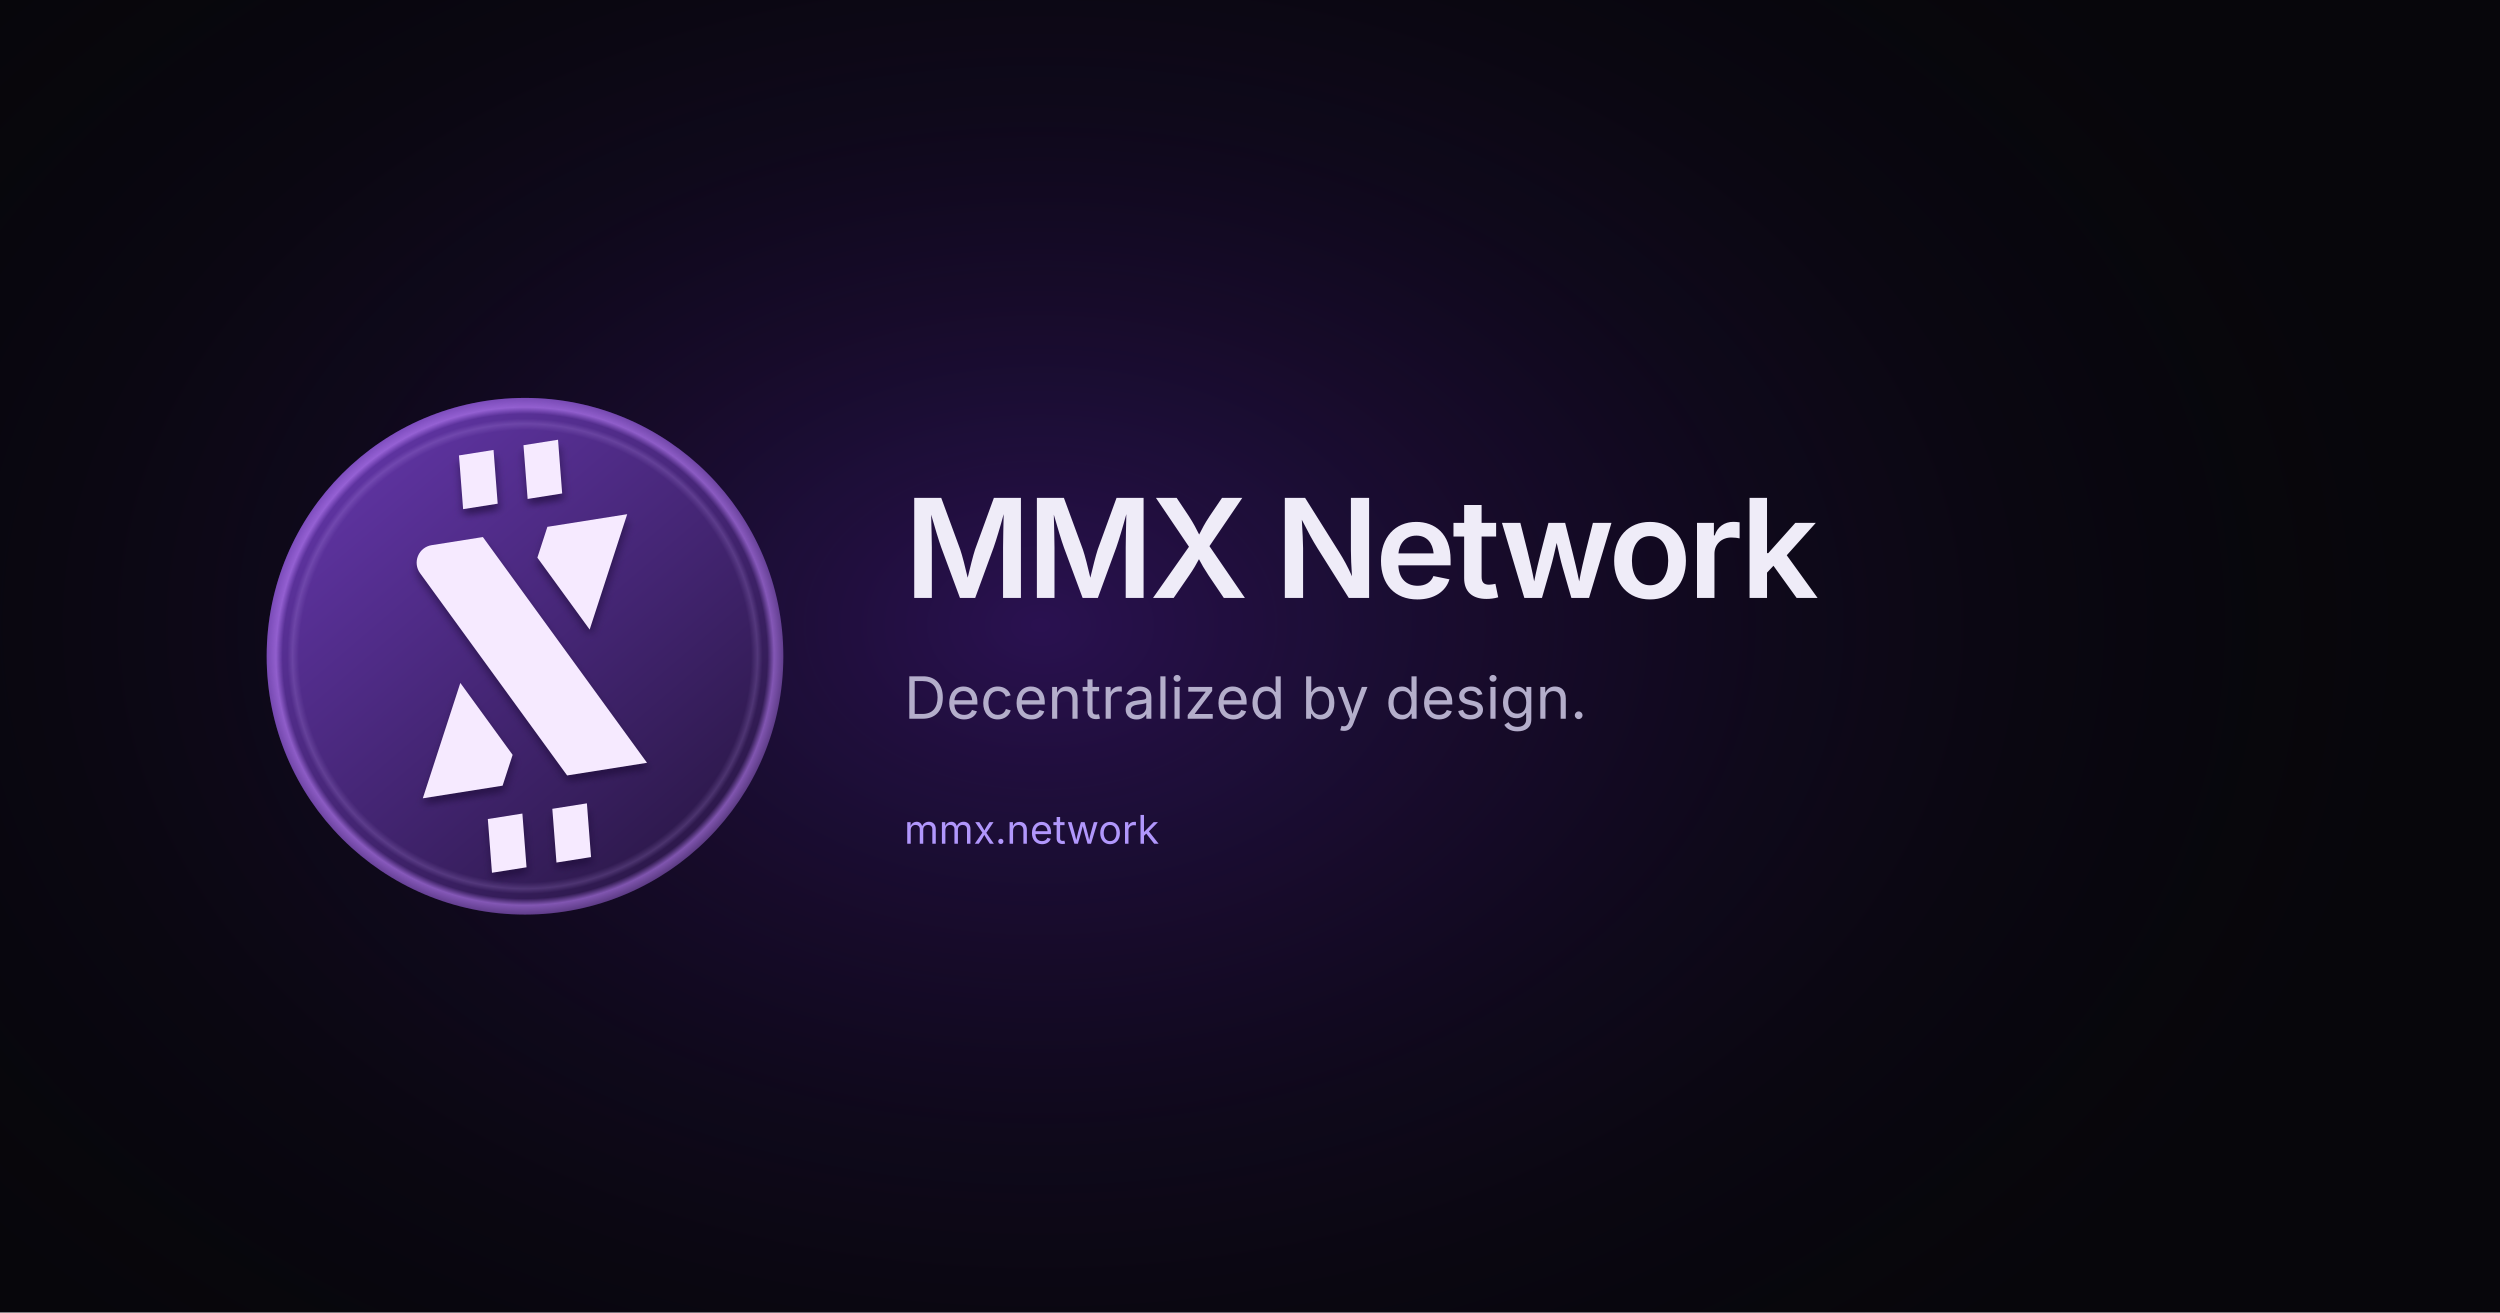
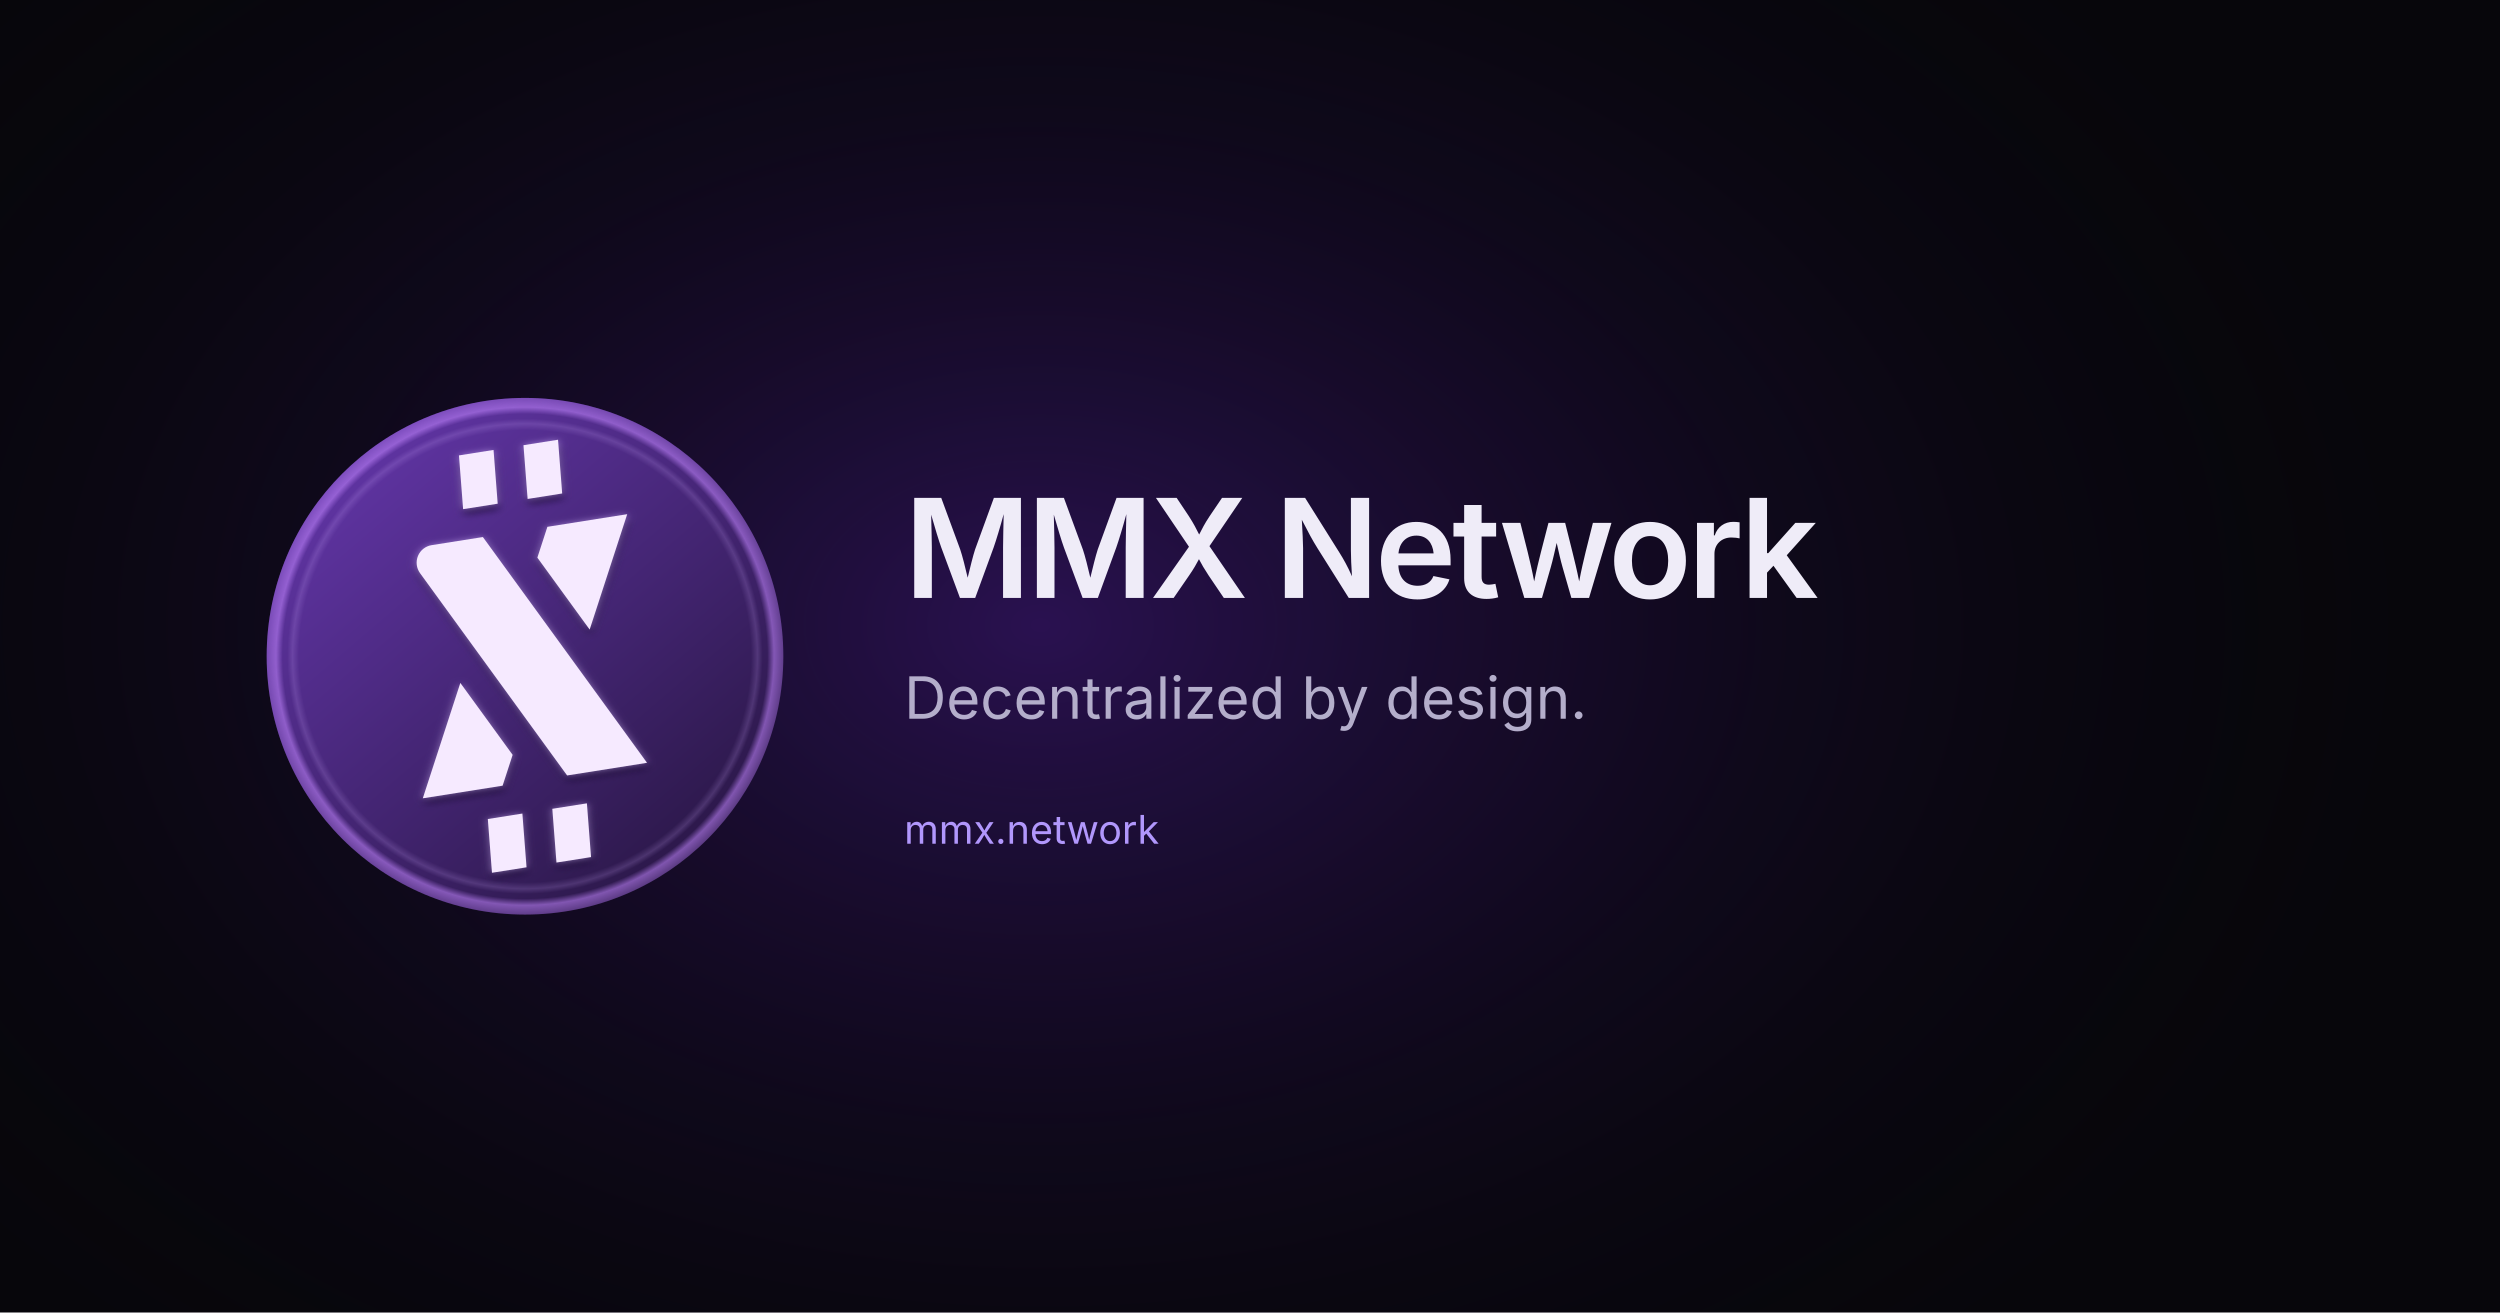
<svg xmlns="http://www.w3.org/2000/svg" viewBox="0 0 1200 630" width="1200" height="630">
  <defs>
    <radialGradient id="share-light">
      <stop stop-color="#4c1d95" stop-opacity=".5" />
      <stop offset="1" stop-color="#07060b" stop-opacity="0" />
    </radialGradient>
  </defs>
  <rect width="1200" height="630" fill="#07060b" />
  <ellipse cx="500" cy="300" rx="680" ry="480" fill="url(#share-light)" />
  <g transform="translate(124 187)">
    <defs>
      <path id="mmx-glyph" d="M94.29 72H117.66L174.78 184H138.34L87.16 83.64A8 8 0 0 1 94.29 72ZM147.08 72H183.48L158.65 120.69L140.45 85ZM108.92 184H72.52L97.35 135.31L115.55 171ZM112.77 34H128.54L126.6 58.2H110.83ZM142.19 34H157.95L156.01 58.2H140.25ZM99.99 197.8H115.75L113.81 222H98.05ZM129.4 197.8H145.17L143.23 222H127.46Z" />
      <linearGradient id="base" gradientUnits="userSpaceOnUse" x1="32" y1="16" x2="224" y2="240">
        <stop stop-color="#6336a9" />
        <stop offset="1" stop-color="#281643" />
      </linearGradient>
      <radialGradient id="rim" gradientUnits="userSpaceOnUse" cx="128" cy="128" r="128">
        <stop offset="0.875" stop-color="#cfa9ff" stop-opacity="0" />
        <stop offset="0.9" stop-color="#cfa9ff" stop-opacity="0.18" />
        <stop offset="0.92" stop-color="#cfa9ff" stop-opacity="0" />
        <stop offset="0.938" stop-color="#c084fc" stop-opacity="0" />
        <stop offset="0.964" stop-color="#c084fc" stop-opacity="0.56" />
        <stop offset="1" stop-color="#c084fc" stop-opacity="0.32" />
      </radialGradient>
      <filter id="glyph-shadow" filterUnits="userSpaceOnUse" x="0" y="0" width="256" height="256" color-interpolation-filters="sRGB">
        <feGaussianBlur stdDeviation="1.8" />
      </filter>
+       <filter id="glyph-bloom" filterUnits="userSpaceOnUse" x="0" y="0" width="256" height="256" color-interpolation-filters="sRGB">
+         <feGaussianBlur stdDeviation="1.65" />
+       </filter>
    </defs>
    <g transform="translate(4 4) scale(0.96875)">
      <circle cx="128" cy="128" r="128" fill="url(#base)" />
      <circle cx="128" cy="128" r="128" fill="url(#rim)" />
      <g transform="rotate(-9 128 128) translate(128 128) scale(1.1) translate(-128 -128)">
        <use href="#mmx-glyph" fill="#1c0b37" opacity="0.6" transform="translate(0 3)" filter="url(#glyph-shadow)" />
+         <use href="#mmx-glyph" fill="#d5baff" opacity="0.55" filter="url(#glyph-bloom)" />
        <use href="#mmx-glyph" fill="#f6eaff" />
      </g>
    </g>
  </g>
  <g fill="#efecf8" font-family="Space Grotesk, Inter, DejaVu Sans, sans-serif">
    <text x="434" y="287" font-size="66" font-weight="600" letter-spacing="-2">MMX Network</text>
    <text x="434" y="345" font-size="28" fill="#b4aecb">Decentralized by design.</text>
    <text x="434" y="405" font-size="19" fill="#b197fc">mmx.network</text>
  </g>
</svg>
